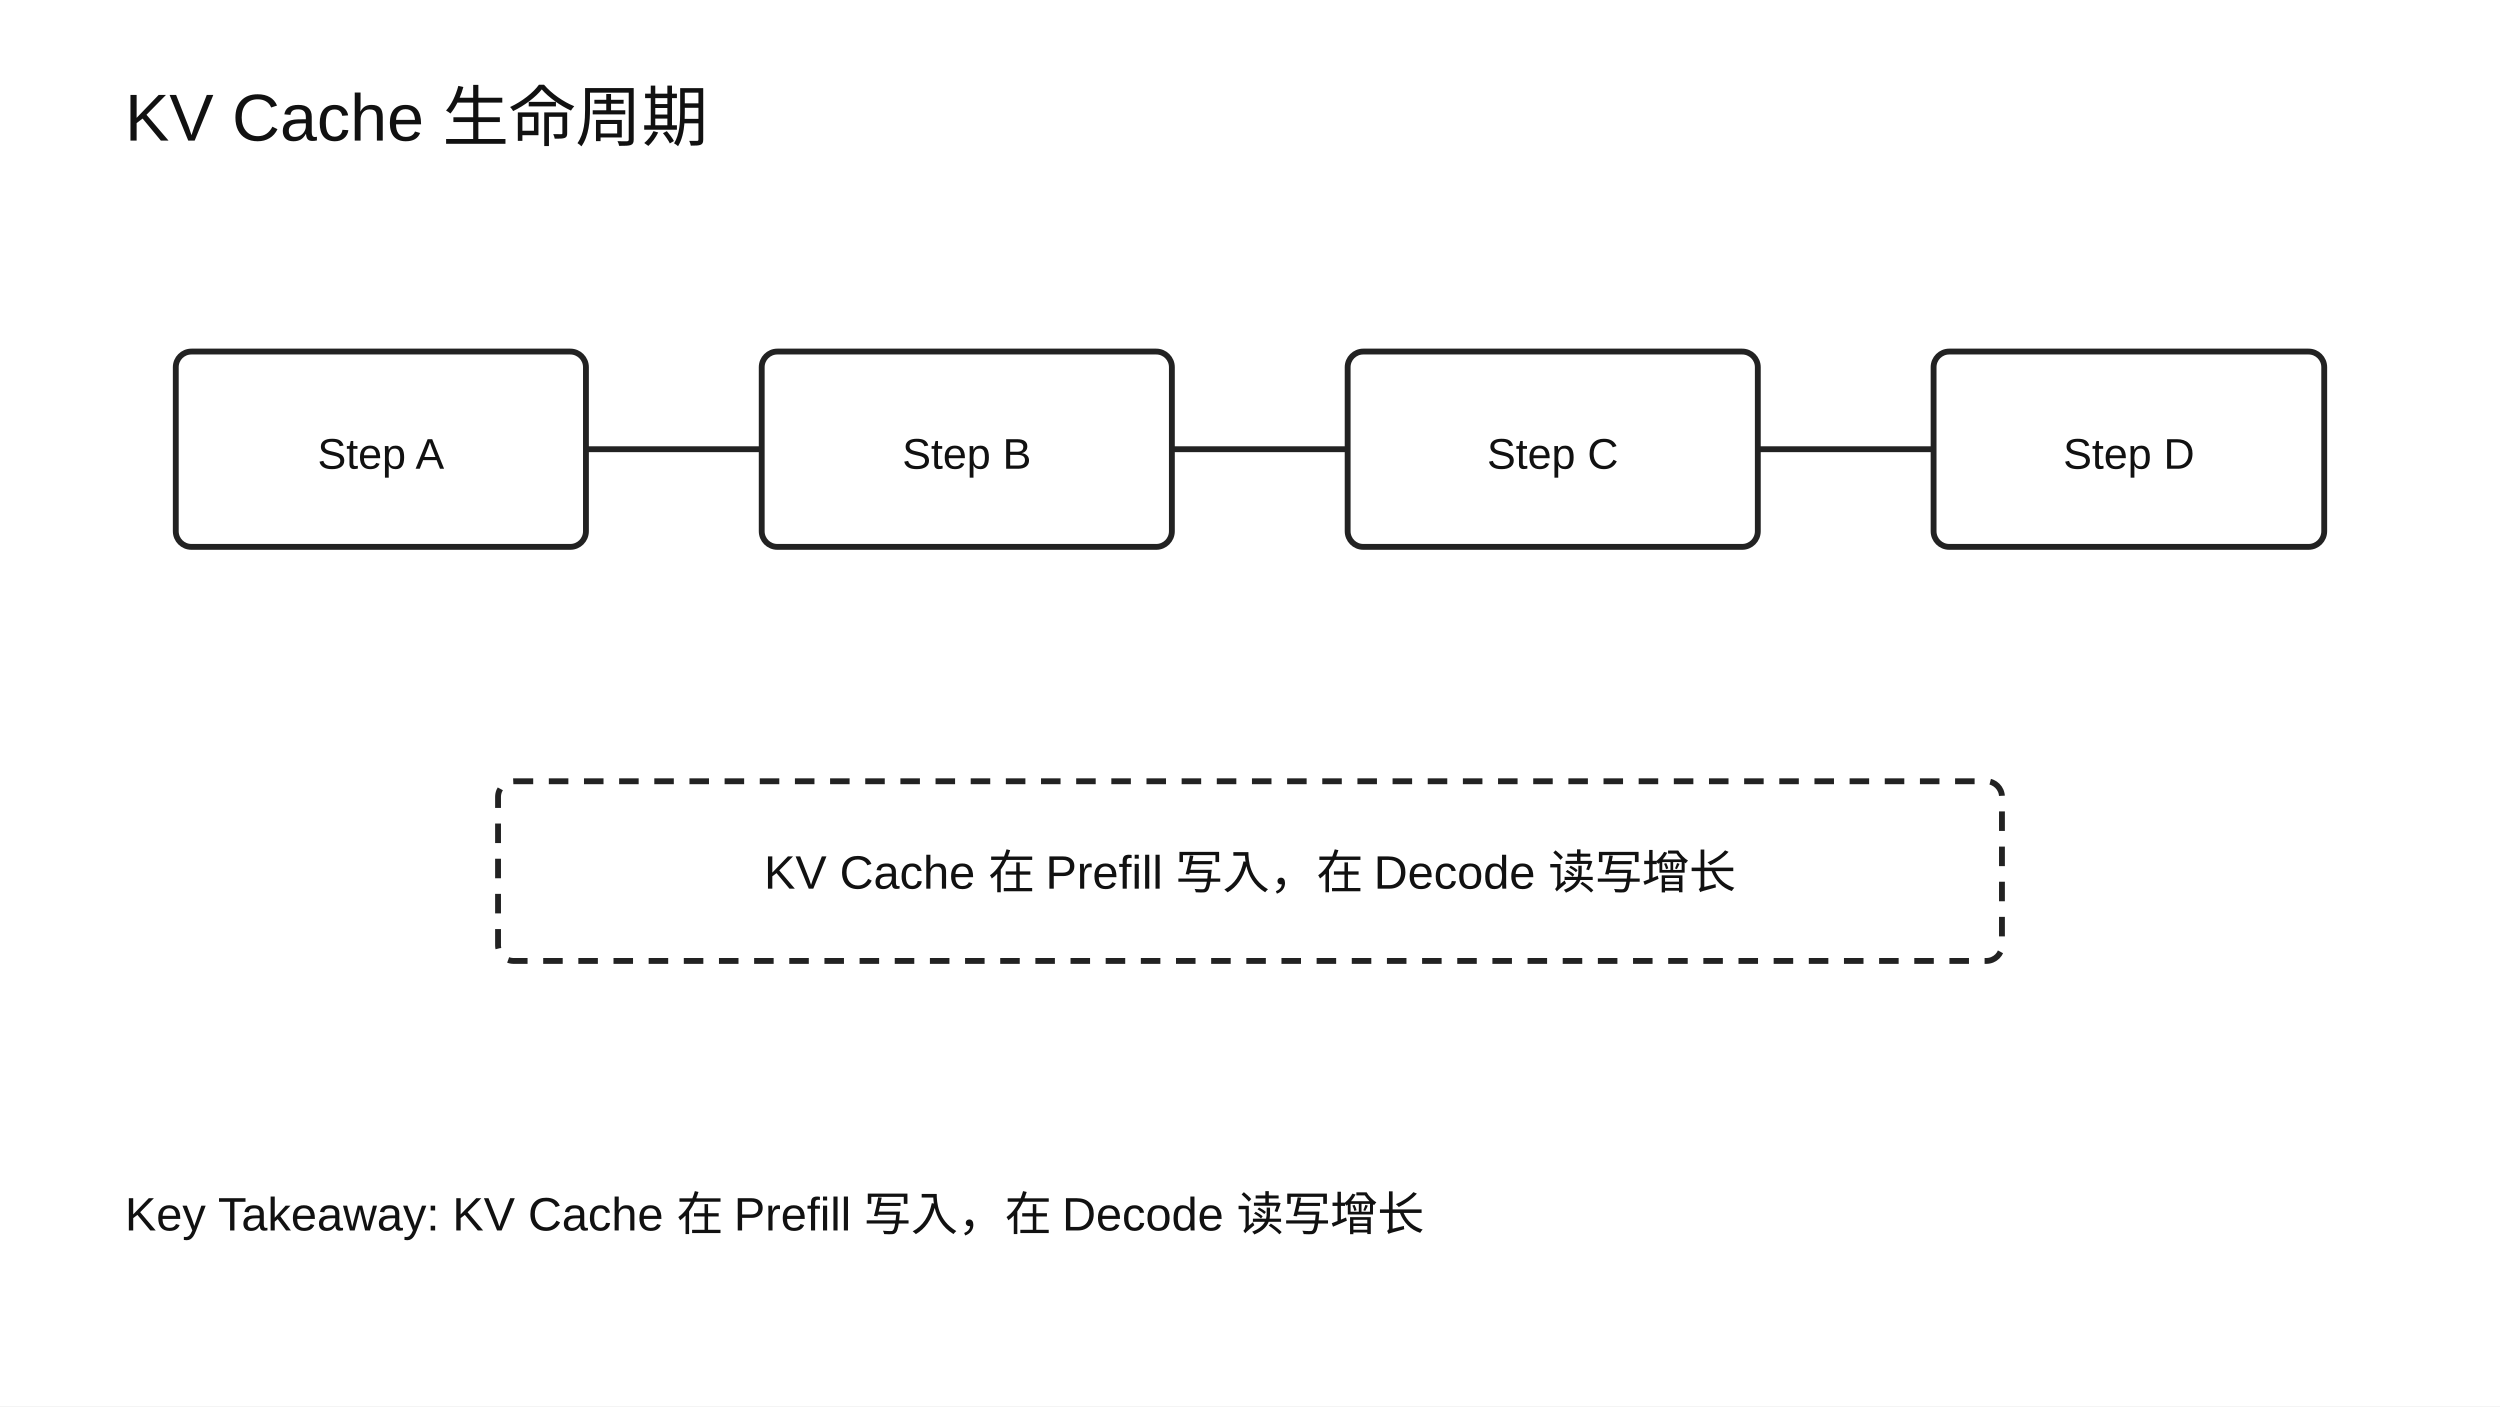
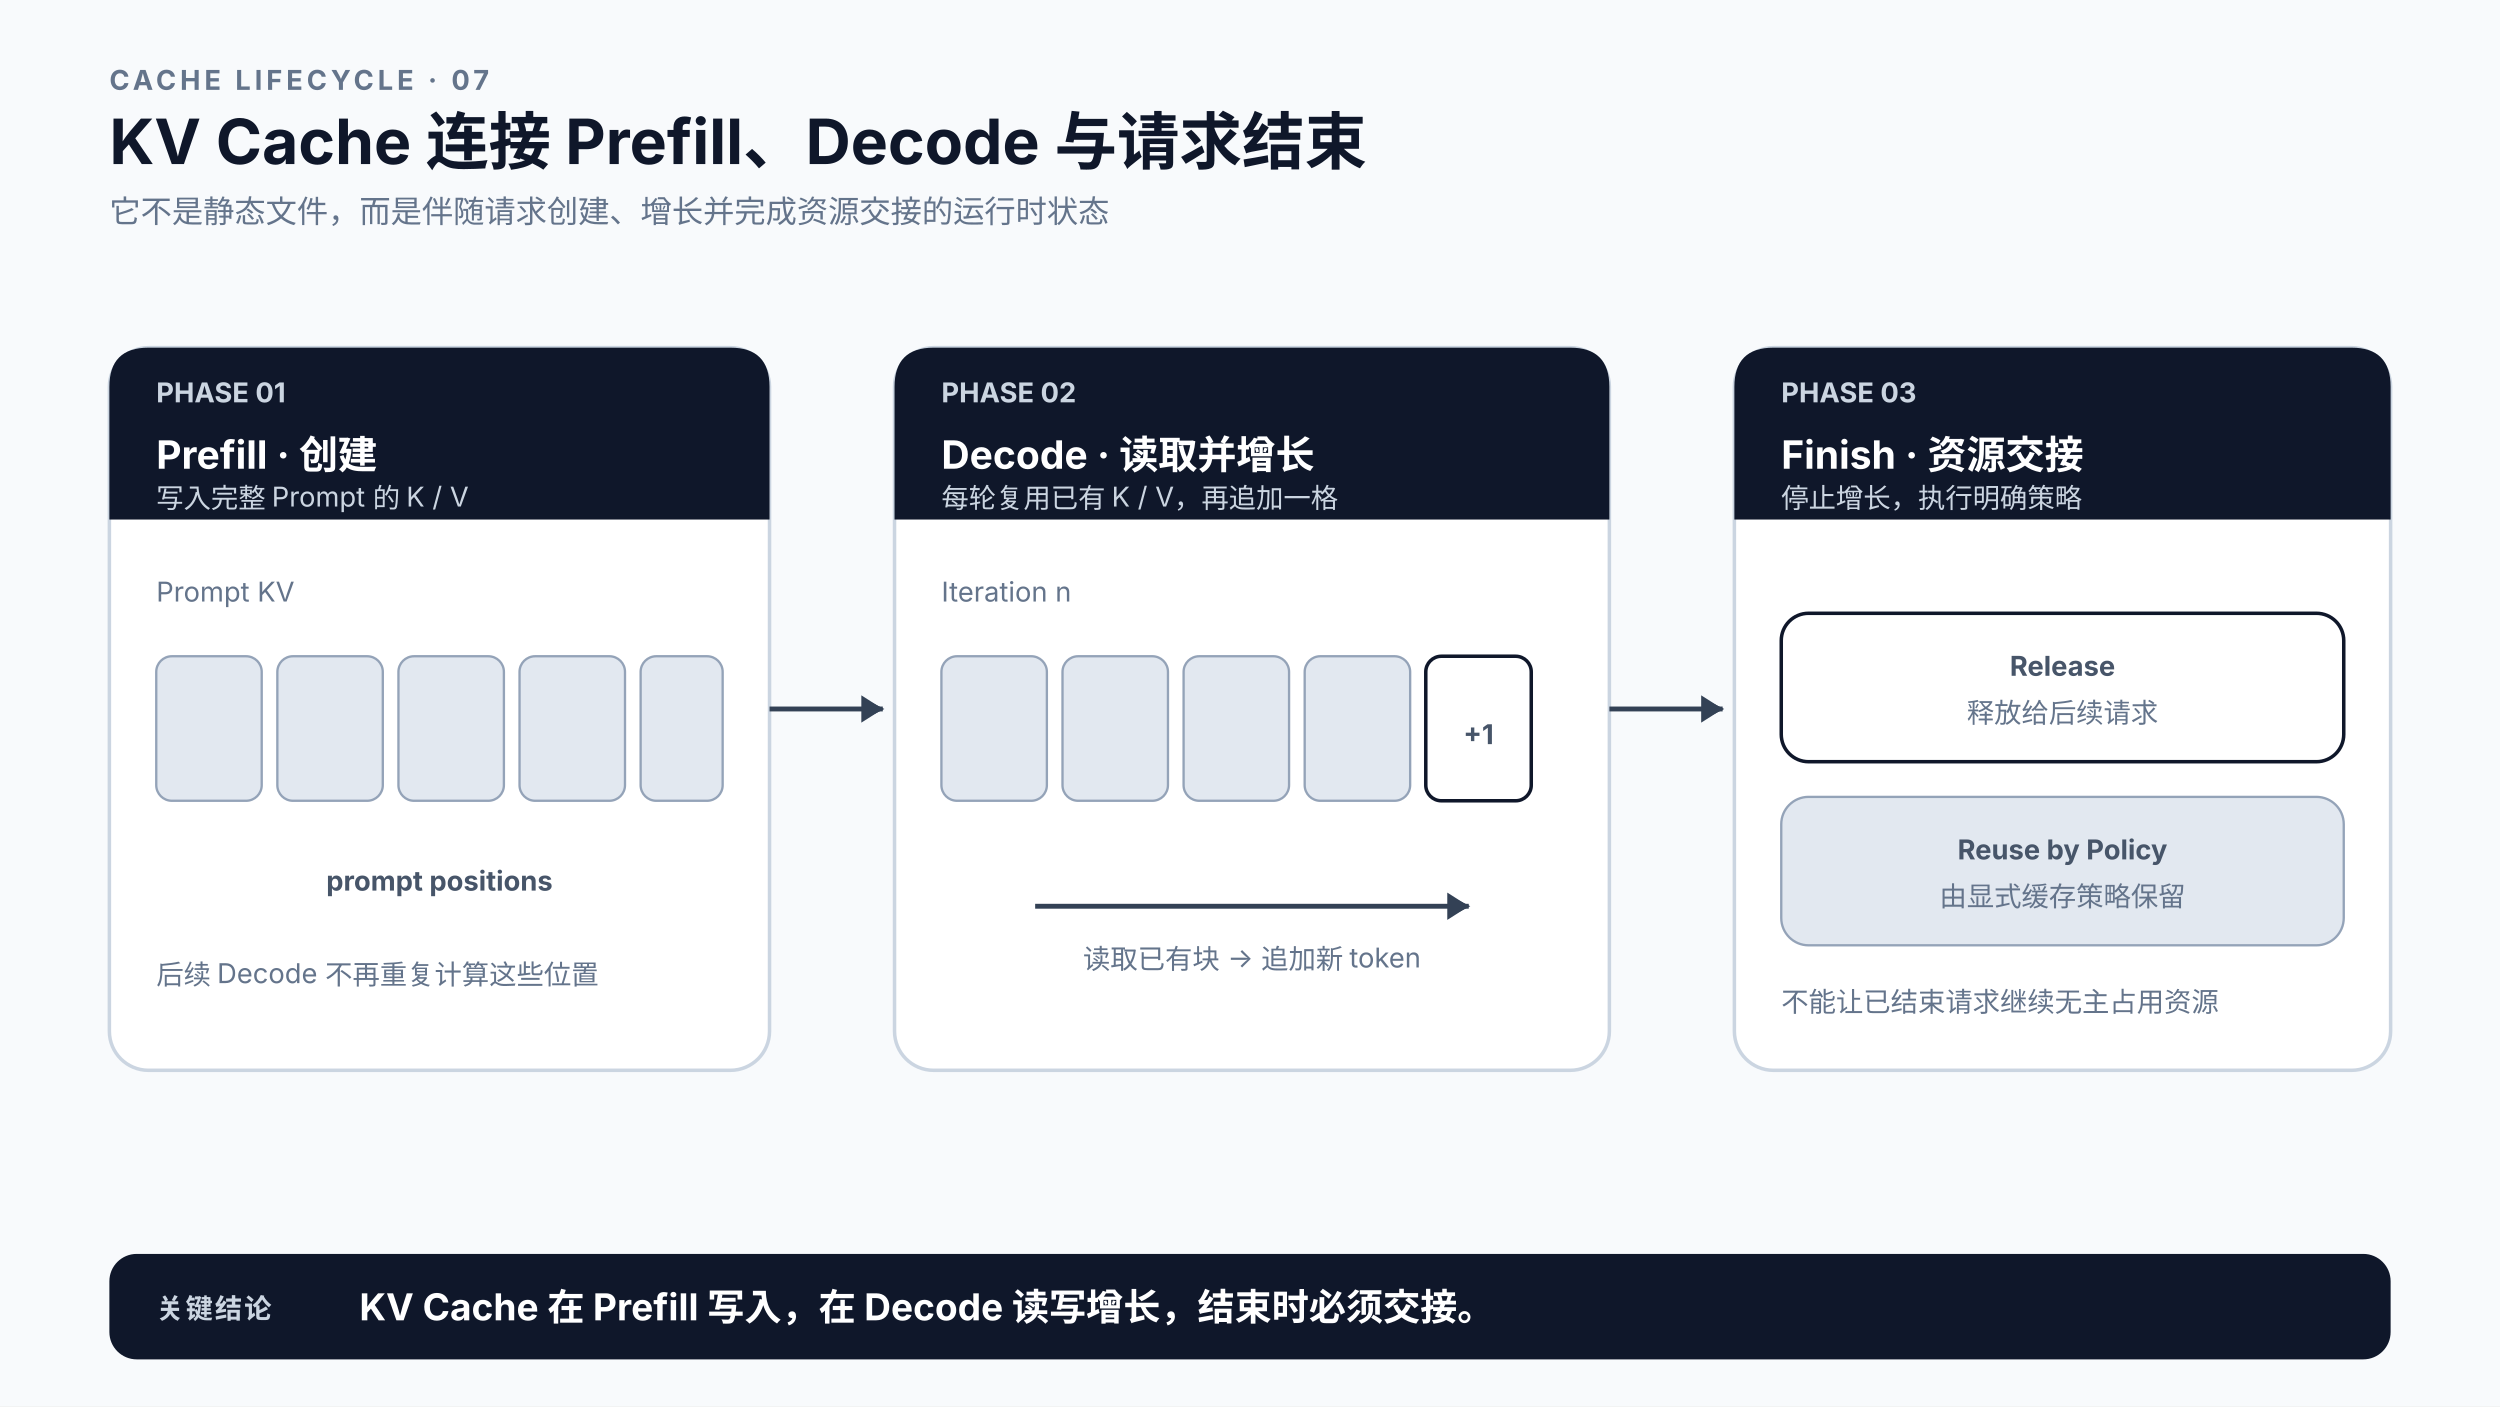
- <svg xmlns="http://www.w3.org/2000/svg" width="1280" height="720" viewBox="0 0 1280 720">
-   <rect width="1280" height="720" fill="#fff" />
-   <text x="64" y="72" font-family="Arial, sans-serif" font-size="34" fill="#111">KV Cache 生命周期</text>
-   <g fill="none" stroke="#222" stroke-width="3">
-     <rect x="90" y="180" width="210" height="100" rx="8" />
-     <rect x="390" y="180" width="210" height="100" rx="8" />
-     <rect x="690" y="180" width="210" height="100" rx="8" />
-     <rect x="990" y="180" width="200" height="100" rx="8" />
-     <path d="M300 230h90M600 230h90M900 230h90" />
-     <rect x="255" y="400" width="770" height="92" rx="8" stroke-dasharray="10 8" />
+ <svg xmlns="http://www.w3.org/2000/svg" width="1280" height="720" viewBox="0 0 1280 720" role="img" aria-labelledby="fig-title fig-desc" data-figure-system="chapter01-v2" fill="#0F172A">
+   <defs>
+     <marker id="arrow" viewBox="0 0 10 10" refX="9" refY="5" markerWidth="8" markerHeight="8" orient="auto" markerUnits="userSpaceOnUse">
+       <path d="M0 0L10 5L0 10Z" fill="#334155" />
+     </marker>
+     <style>
+     text{font-family:-apple-system,BlinkMacSystemFont,"Segoe UI","PingFang SC","Microsoft YaHei",sans-serif}.k{font-size:14px;font-weight:700;letter-spacing:2px;fill:#64748B}.t{font-size:32px;font-weight:750}.sub{font-size:16px;fill:#64748B}.card{fill:#FFFFFF;stroke:#CBD5E1;stroke-width:1.8}.head{fill:#0F172A}.step{font-size:14px;font-weight:750;fill:#CBD5E1}.h{font-size:20px;font-weight:750;fill:#FFFFFF}.s{font-size:14px;fill:#64748B}.sl{font-size:14px;fill:#CBD5E1}.kv{fill:#E2E8F0;stroke:#94A3B8;stroke-width:1.2}.new{fill:#FFFFFF;stroke:#0F172A;stroke-width:1.8}.kt{font-size:14px;font-weight:700;fill:#475569}.flow{fill:none;stroke:#334155;stroke-width:2.5;marker-end:url(#arrow)}.take{fill:#0F172A}.tl{font-size:14px;font-weight:700;letter-spacing:1px;fill:#CBD5E1}.tv{font-size:19px;font-weight:650;fill:#FFFFFF}
+   </style>
+   </defs>
+   <rect width="1280" height="720" fill="#F8FAFC" />
+   <text class="k" x="56" y="46">CACHE LIFECYCLE · 07</text>
+   <text class="t" x="56" y="84">KV Cache 连接 Prefill、Decode 与请求结束</text>
+   <text class="sub" x="56" y="114">它不是静态文件，而是伴随请求创建、增长并完成资源交接的运行时状态</text>
+   <g transform="translate(56 178)">
+     <rect class="card" width="338" height="370" rx="20" />
+     <path class="head" d="M20 0H318Q338 0 338 20V88H0V20Q0 0 20 0Z" />
+     <text class="step" x="24" y="28" fill="#CBD5E1">PHASE 01</text>
+     <text class="h" x="24" y="62" fill="#FFFFFF">Prefill · 创建</text>
+     <text class="sl" x="24" y="82" fill="#CBD5E1">写入完整 Prompt 的 K / V</text>
+     <text class="s" x="24" y="130">Prompt KV</text>
+     <g transform="translate(24 158)">
+       <rect class="kv" width="54" height="74" rx="8" />
+       <rect class="kv" x="62" width="54" height="74" rx="8" />
+       <rect class="kv" x="124" width="54" height="74" rx="8" />
+       <rect class="kv" x="186" width="54" height="74" rx="8" />
+       <rect class="kv" x="248" width="42" height="74" rx="8" />
+     </g>
+     <text class="kt" x="169" y="278" text-anchor="middle">prompt positions</text>
+     <text class="s" x="24" y="326">后续 Decode 不再重复计算这些位置</text>
  </g>
-   <g font-family="Arial, sans-serif" fill="#111" text-anchor="middle">
-     <text x="195" y="240" font-size="22">Step A</text>
-     <text x="495" y="240" font-size="22">Step B</text>
-     <text x="795" y="240" font-size="22">Step C</text>
-     <text x="1090" y="240" font-size="22">Step D</text>
-     <text x="640" y="455" font-size="24">KV Cache 在 Prefill 写入，在 Decode 读写增长</text>
+   <path class="flow" d="M394 363H452" />
+   <path d="M452 363l-11 -7v14z" fill="#334155" />
+   <g transform="translate(458 178)">
+     <rect class="card" width="366" height="370" rx="20" />
+     <path class="head" d="M20 0H346Q366 0 366 20V88H0V20Q0 0 20 0Z" />
+     <text class="step" x="24" y="28" fill="#CBD5E1">PHASE 02</text>
+     <text class="h" x="24" y="62" fill="#FFFFFF">Decode · 读取并增长</text>
+     <text class="sl" x="24" y="82" fill="#CBD5E1">每轮复用已有 K / V，再追加一格</text>
+     <text class="s" x="24" y="130">Iteration n</text>
+     <g transform="translate(24 158)">
+       <rect class="kv" width="54" height="74" rx="8" />
+       <rect class="kv" x="62" width="54" height="74" rx="8" />
+       <rect class="kv" x="124" width="54" height="74" rx="8" />
+       <rect class="kv" x="186" width="54" height="74" rx="8" />
+       <rect class="new" x="248" width="54" height="74" rx="8" />
+       <text class="kt" x="275" y="45" text-anchor="middle">+1</text>
+     </g>
+     <path class="flow" d="M72 286H294" />
+     <path d="M294 286l-11 -7v14z" fill="#334155" />
+     <text class="s" x="183" y="318" text-anchor="middle">读取已有块 → 追加新 token</text>
  </g>
-   <text x="64" y="630" font-family="Arial, sans-serif" font-size="24" fill="#111">Key Takeaway: KV Cache 在 Prefill 写入，在 Decode 读写增长</text>
+   <path class="flow" d="M824 363H882" />
+   <path d="M882 363l-11 -7v14z" fill="#334155" />
+   <g transform="translate(888 178)">
+     <rect class="card" width="336" height="370" rx="20" />
+     <path class="head" d="M20 0H316Q336 0 336 20V88H0V20Q0 0 20 0Z" />
+     <text class="step" x="24" y="28" fill="#CBD5E1">PHASE 03</text>
+     <text class="h" x="24" y="62" fill="#FFFFFF">Finish · 资源交接</text>
+     <text class="sl" x="24" y="82" fill="#CBD5E1">停止增长，执行明确策略</text>
+     <rect class="new" x="24" y="136" width="288" height="76" rx="14" />
+     <text class="kt" x="168" y="168" text-anchor="middle">Release</text>
+     <text class="s" x="168" y="192" text-anchor="middle">释放给后续请求</text>
+     <rect class="kv" x="24" y="230" width="288" height="76" rx="14" />
+     <text class="kt" x="168" y="262" text-anchor="middle">Reuse by Policy</text>
+     <text class="s" x="168" y="286" text-anchor="middle">由显式缓存策略保留</text>
+     <text class="s" x="24" y="340">不能让已结束请求继续无主占用资源</text>
+   </g>
+   <rect class="take" x="56" y="642" width="1168" height="54" rx="14" />
+   <text class="tl" x="80" y="675" fill="#CBD5E1">关键结论</text>
+   <text class="tv" x="184" y="676" fill="#FFFFFF">KV Cache 在 Prefill 写入，在 Decode 读写增长，结束时必须交接。</text>
</svg>
